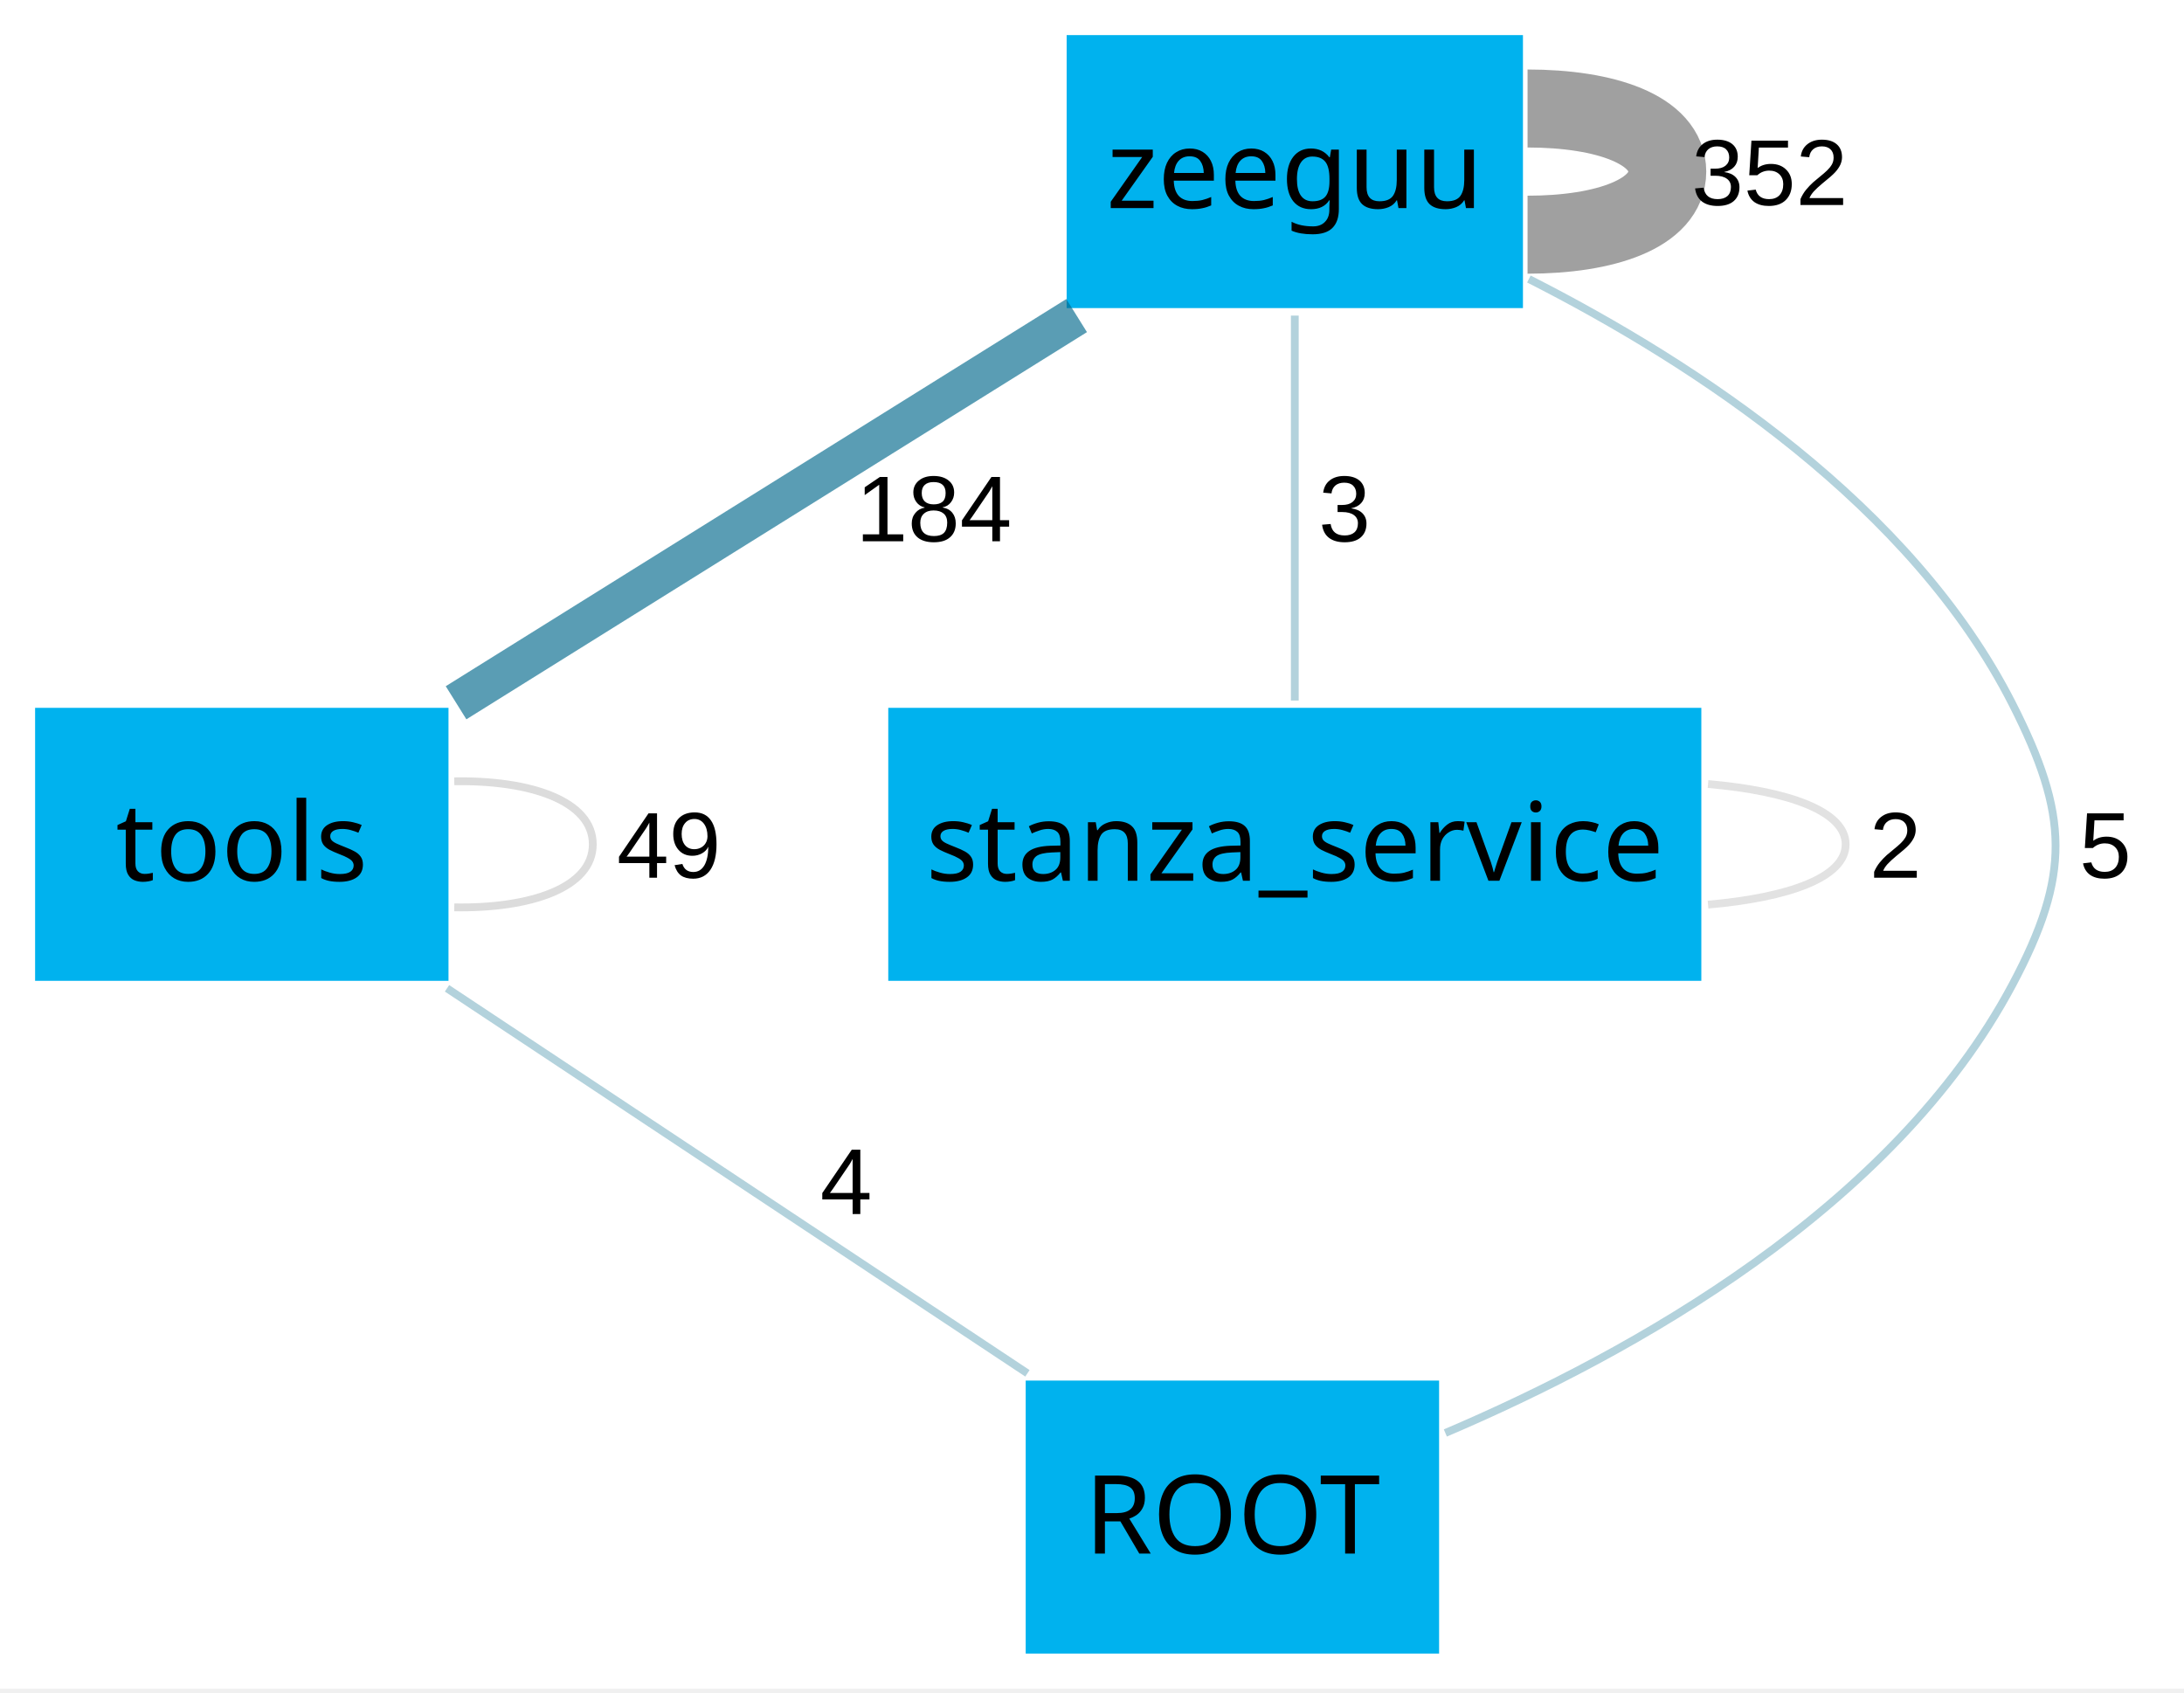
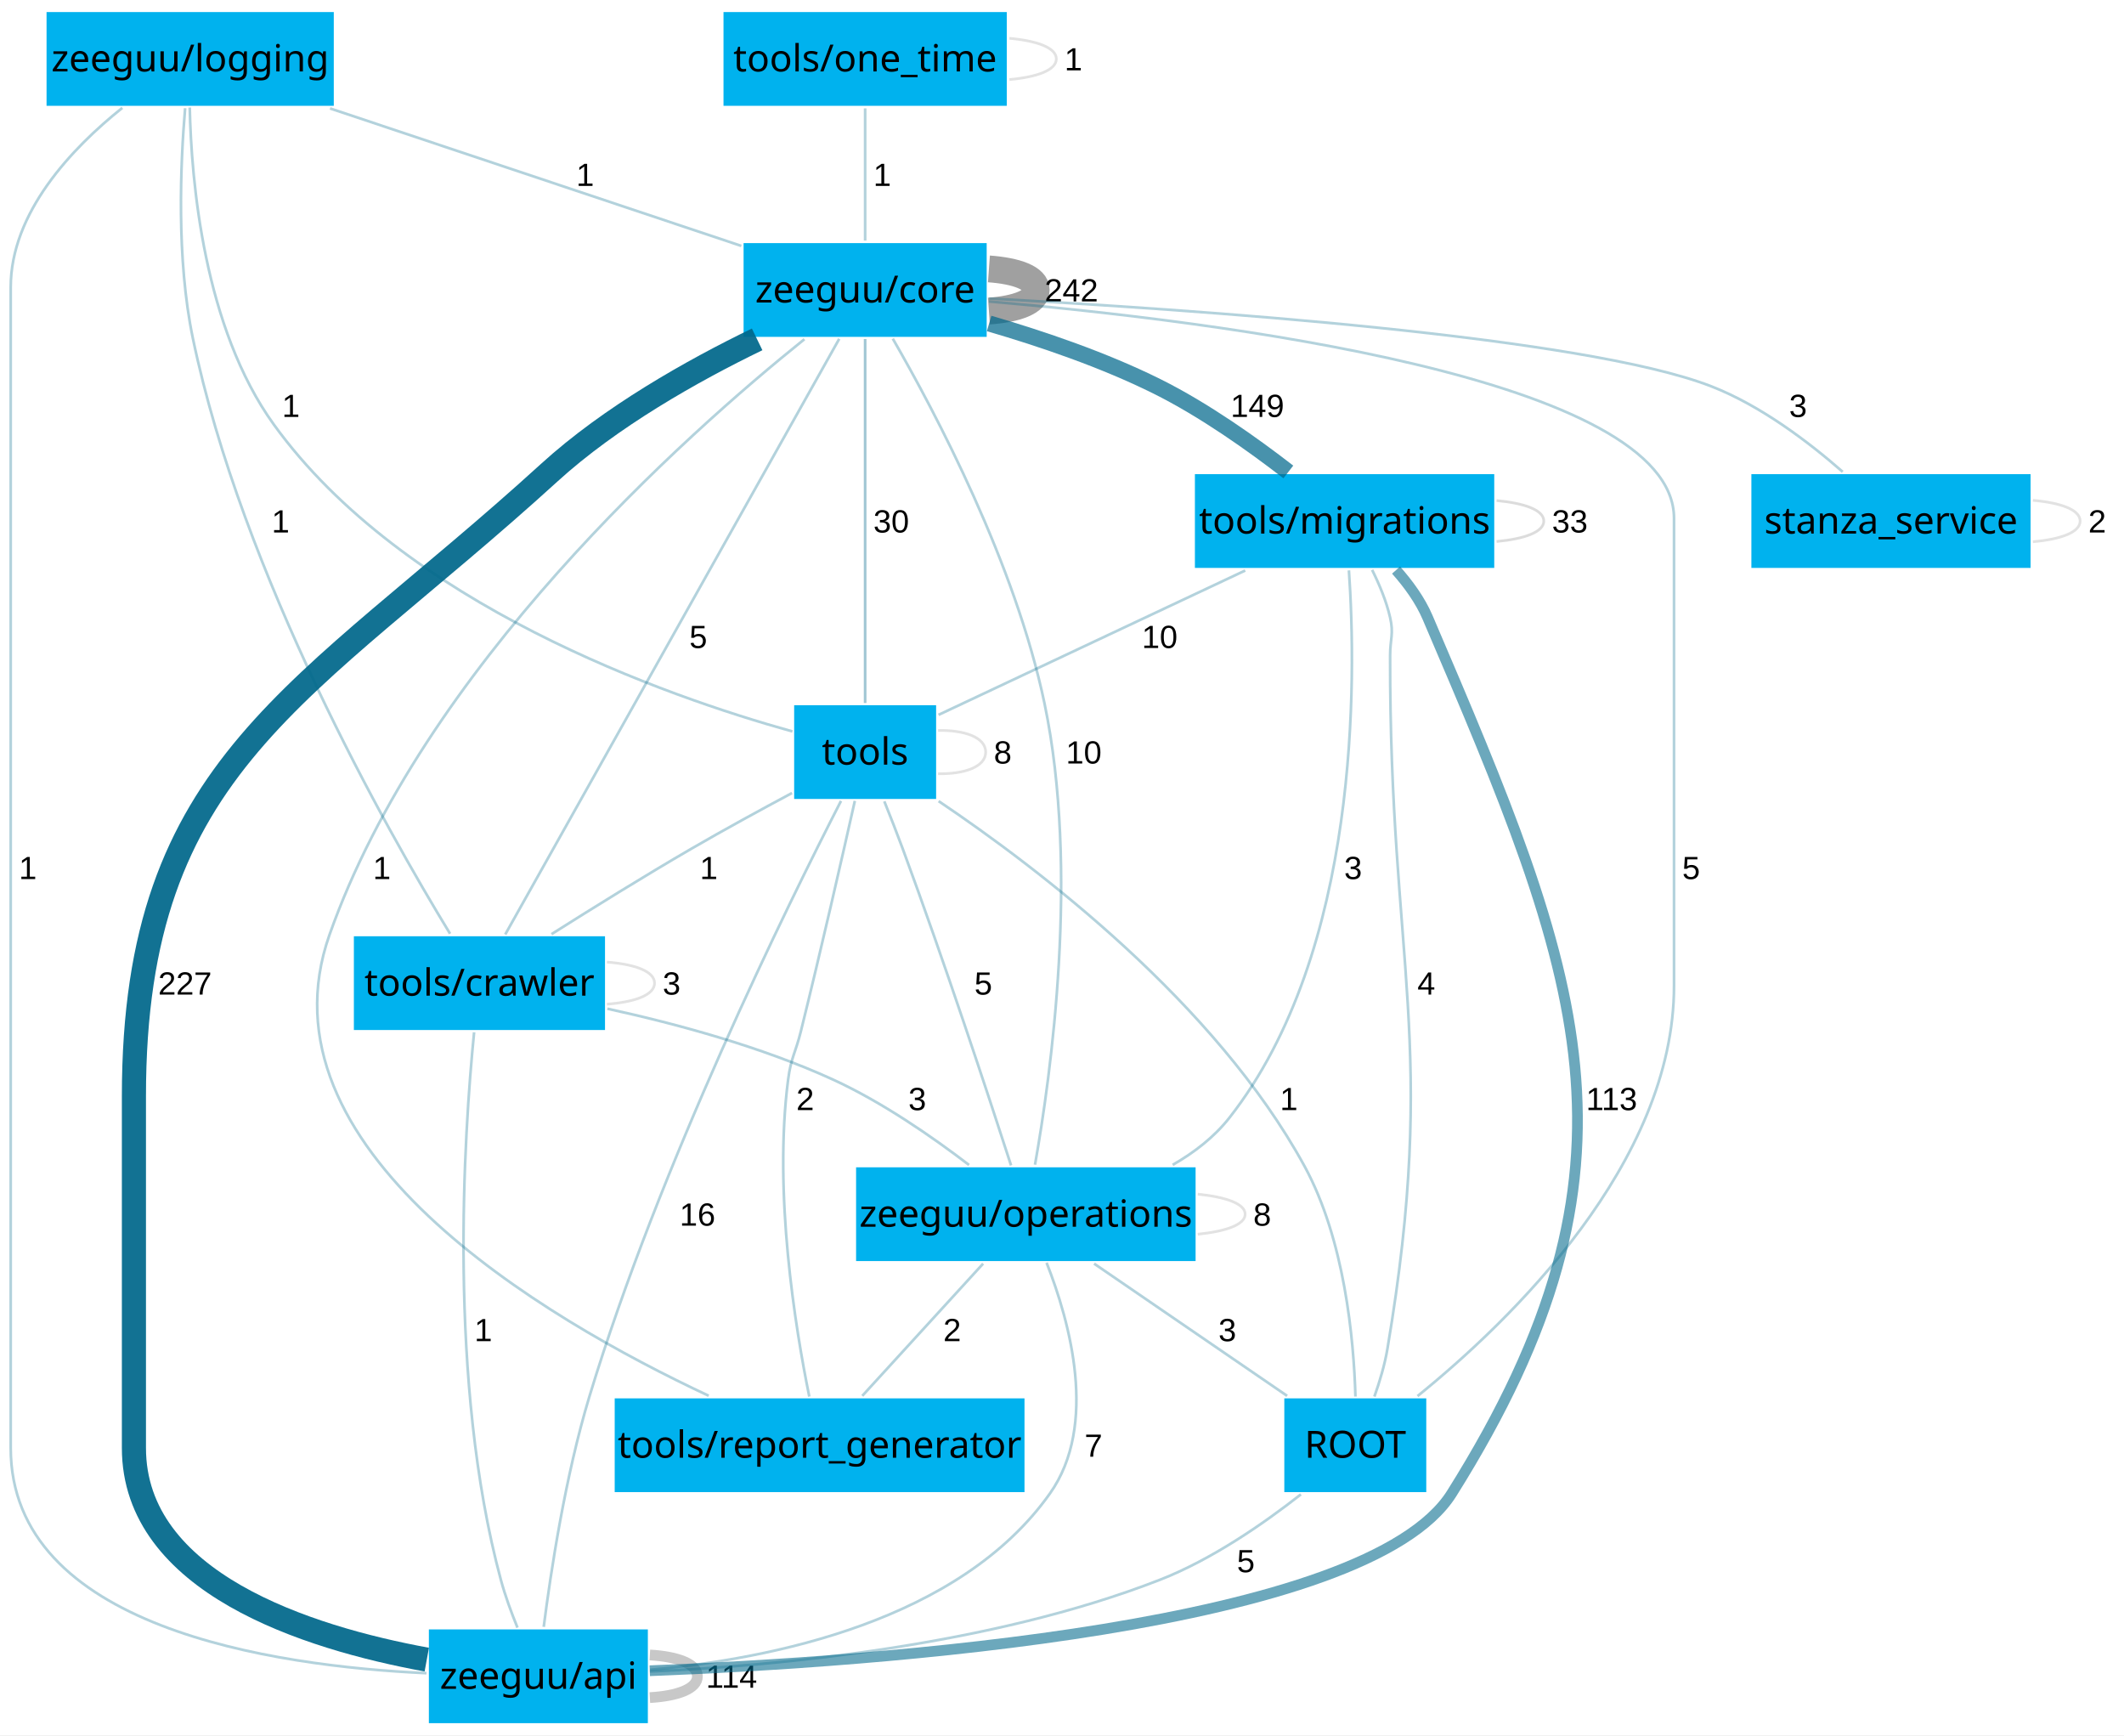
- <svg xmlns="http://www.w3.org/2000/svg" width="280pt" height="217pt" viewBox="0.00 0.00 280.00 217.00">
-   <g id="graph0" class="graph" transform="scale(1 1) rotate(0) translate(4 212.5)">
-     <polygon fill="white" stroke="none" points="-4,4 -4,-212.5 276.29,-212.5 276.29,4 -4,4" />
+ <svg xmlns="http://www.w3.org/2000/svg" width="793pt" height="648pt" viewBox="0.00 0.00 793.00 648.00">
+   <g id="graph0" class="graph" transform="scale(1 1) rotate(0) translate(4 643.75)">
+     <polygon fill="white" stroke="none" points="-4,4 -4,-643.75 789.38,-643.75 789.38,4 -4,4" />
    <g id="node1" class="node">
-       <polygon fill="#00b2ee" stroke="white" points="191.75,-208.5 132.25,-208.5 132.25,-172.5 191.75,-172.5 191.75,-208.5" />
-       <text xml:space="preserve" text-anchor="middle" x="162" y="-185.82" font-family="Tahoma" font-size="14.00">zeeguu</text>
+       <polygon fill="#00b2ee" stroke="white" points="364.88,-553.5 273.12,-553.5 273.12,-517.5 364.88,-517.5 364.88,-553.5" />
+       <text xml:space="preserve" text-anchor="middle" x="319" y="-530.83" font-family="Tahoma" font-size="14.00">zeeguu/core</text>
    </g>
    <g id="edge1" class="edge">
-       <path fill="none" stroke="#a0a0a0" stroke-width="10" d="M191.84,-198.59C201.79,-198.59 209.75,-195.89 209.75,-190.5 209.75,-185.11 201.79,-182.41 191.84,-182.41" />
-       <text xml:space="preserve" text-anchor="middle" x="222.88" y="-186.22" font-family="Arial" font-size="12.00"> 352 </text>
+       <path fill="none" stroke="#a0a0a0" stroke-width="10" d="M365.22,-543.37C375.44,-542.63 382.88,-540.01 382.88,-535.5 382.88,-530.99 375.44,-528.37 365.22,-527.63" />
+       <text xml:space="preserve" text-anchor="middle" x="396" y="-531.23" font-family="Arial" font-size="12.00"> 242 </text>
+     </g>
+     <g id="node3" class="node">
+       <polygon fill="#00b2ee" stroke="white" points="554.38,-467.25 441.62,-467.25 441.62,-431.25 554.38,-431.25 554.38,-467.25" />
+       <text xml:space="preserve" text-anchor="middle" x="498" y="-444.57" font-family="Tahoma" font-size="14.00">tools/migrations</text>
+     </g>
+     <g id="edge3" class="edge">
+       <path fill="none" stroke="#00688b" stroke-width="6" stroke-opacity="0.718" d="M365.29,-523C385.14,-517.22 408.25,-509.33 428,-499.5 445.56,-490.76 463.62,-477.94 477,-467.57" />
+       <text xml:space="preserve" text-anchor="middle" x="465.45" y="-488.1" font-family="Arial" font-size="12.00"> 149 </text>
+     </g>
+     <g id="node6" class="node">
+       <polygon fill="#00b2ee" stroke="white" points="529,-122.25 475,-122.25 475,-86.25 529,-86.25 529,-122.25" />
+       <text xml:space="preserve" text-anchor="middle" x="502" y="-99.58" font-family="Tahoma" font-size="14.00">ROOT</text>
+     </g>
+     <g id="edge15" class="edge">
+       <path fill="none" stroke="#00688b" stroke-opacity="0.298" d="M365.2,-531.22C449.8,-523.93 621,-502.71 621,-450.25 621,-450.25 621,-450.25 621,-275.75 621,-209.51 559.86,-150.63 525.23,-122.59" />
+       <text xml:space="preserve" text-anchor="middle" x="627.38" y="-315.6" font-family="Arial" font-size="12.00"> 5 </text>
+     </g>
+     <g id="node8" class="node">
+       <polygon fill="#00b2ee" stroke="white" points="754.62,-467.25 649.38,-467.25 649.38,-431.25 754.62,-431.25 754.62,-467.25" />
+       <text xml:space="preserve" text-anchor="middle" x="702" y="-444.57" font-family="Tahoma" font-size="14.00">stanza_service</text>
+     </g>
+     <g id="edge19" class="edge">
+       <path fill="none" stroke="#00688b" stroke-opacity="0.298" d="M365.32,-532.32C440.86,-528.26 586.99,-518.24 635,-499.5 653.42,-492.31 671.32,-478.71 683.97,-467.62" />
+       <text xml:space="preserve" text-anchor="middle" x="667.31" y="-488.1" font-family="Arial" font-size="12.00"> 3 </text>
    </g>
    <g id="node2" class="node">
-       <polygon fill="#00b2ee" stroke="white" points="54,-122.25 0,-122.25 0,-86.25 54,-86.25 54,-122.25" />
-       <text xml:space="preserve" text-anchor="middle" x="27" y="-99.58" font-family="Tahoma" font-size="14.00">tools</text>
+       <polygon fill="#00b2ee" stroke="white" points="238.38,-36 155.62,-36 155.62,0 238.38,0 238.38,-36" />
+       <text xml:space="preserve" text-anchor="middle" x="197" y="-13.32" font-family="Tahoma" font-size="14.00">zeeguu/api</text>
    </g>
    <g id="edge2" class="edge">
-       <path fill="none" stroke="#00688b" stroke-width="5" stroke-opacity="0.647" d="M134.03,-172.04C110.7,-157.49 77.66,-136.86 54.47,-122.4" />
-       <text xml:space="preserve" text-anchor="middle" x="115.71" y="-143.1" font-family="Arial" font-size="12.00"> 184 </text>
+       <path fill="none" stroke="#00688b" stroke-width="9" stroke-opacity="0.929" d="M155.34,-24.22C110.64,-32.42 46,-52.97 46,-103.25 46,-234.62 46,-234.62 46,-234.62 46,-358.86 109.17,-383.58 201,-467.25 223.92,-488.13 254.43,-505.31 278.68,-517.07" />
+       <text xml:space="preserve" text-anchor="middle" x="65.06" y="-272.48" font-family="Arial" font-size="12.00"> 227 </text>
+     </g>
+     <g id="edge4" class="edge">
+       <path fill="none" stroke="#a0a0a0" stroke-width="4" stroke-opacity="0.576" d="M238.62,-25.96C248.8,-25.37 256.38,-22.72 256.38,-18 256.38,-13.28 248.8,-10.63 238.62,-10.04" />
+       <text xml:space="preserve" text-anchor="middle" x="269.12" y="-13.72" font-family="Arial" font-size="12.00"> 114 </text>
+     </g>
+     <g id="edge5" class="edge">
+       <path fill="none" stroke="#00688b" stroke-width="4" stroke-opacity="0.576" d="M238.59,-20.07C322.43,-23.29 506.46,-36.05 538,-86.25 615.36,-209.35 586.22,-279.6 529,-413.25 526.25,-419.67 521.85,-425.72 517.22,-430.94" />
+       <text xml:space="preserve" text-anchor="middle" x="597.7" y="-229.35" font-family="Arial" font-size="12.00"> 113 </text>
+     </g>
+     <g id="edge6" class="edge">
+       <path fill="none" stroke="#a0a0a0" stroke-opacity="0.369" d="M554.75,-456.89C565.11,-455.92 572.38,-453.38 572.38,-449.25 572.38,-445.12 565.11,-442.58 554.75,-441.61" />
+       <text xml:space="preserve" text-anchor="middle" x="582.12" y="-444.98" font-family="Arial" font-size="12.00"> 33 </text>
    </g>
    <g id="node4" class="node">
-       <polygon fill="#00b2ee" stroke="white" points="214.62,-122.25 109.38,-122.25 109.38,-86.25 214.62,-86.25 214.62,-122.25" />
-       <text xml:space="preserve" text-anchor="middle" x="162" y="-99.58" font-family="Tahoma" font-size="14.00">stanza_service</text>
+       <polygon fill="#00b2ee" stroke="white" points="346,-381 292,-381 292,-345 346,-345 346,-381" />
+       <text xml:space="preserve" text-anchor="middle" x="319" y="-358.32" font-family="Tahoma" font-size="14.00">tools</text>
    </g>
-     <g id="edge6" class="edge">
-       <path fill="none" stroke="#00688b" stroke-opacity="0.298" d="M162,-172.04C162,-157.58 162,-137.14 162,-122.68" />
-       <text xml:space="preserve" text-anchor="middle" x="168.38" y="-143.1" font-family="Arial" font-size="12.00"> 3 </text>
+     <g id="edge10" class="edge">
+       <path fill="none" stroke="#00688b" stroke-opacity="0.298" d="M460.91,-430.79C426.81,-414.74 377.04,-391.32 346.4,-376.9" />
+       <text xml:space="preserve" text-anchor="middle" x="428.97" y="-401.85" font-family="Arial" font-size="12.00"> 10 </text>
    </g>
-     <g id="edge3" class="edge">
-       <path fill="none" stroke="#a0a0a0" stroke-opacity="0.369" d="M54.24,-112.33C64.02,-112.5 72,-109.81 72,-104.25 72,-98.69 64.02,-96 54.24,-96.17" />
-       <text xml:space="preserve" text-anchor="middle" x="81.75" y="-99.97" font-family="Arial" font-size="12.00"> 49 </text>
-     </g>
-     <g id="node3" class="node">
-       <polygon fill="#00b2ee" stroke="white" points="181,-36 127,-36 127,0 181,0 181,-36" />
-       <text xml:space="preserve" text-anchor="middle" x="154" y="-13.32" font-family="Tahoma" font-size="14.00">ROOT</text>
-     </g>
-     <g id="edge5" class="edge">
-       <path fill="none" stroke="#00688b" stroke-opacity="0.298" d="M53.31,-85.79C75.11,-71.33 105.93,-50.89 127.72,-36.43" />
-       <text xml:space="preserve" text-anchor="middle" x="104.48" y="-56.85" font-family="Arial" font-size="12.00"> 4 </text>
-     </g>
-     <g id="edge4" class="edge">
-       <path fill="none" stroke="#00688b" stroke-opacity="0.298" d="M181.3,-28.78C205.31,-39.01 238.76,-57.63 254,-86.25 261.52,-100.37 261.24,-107.98 254,-122.25 241.1,-147.65 213.61,-165.76 192.01,-176.73" />
-       <text xml:space="preserve" text-anchor="middle" x="265.91" y="-99.97" font-family="Arial" font-size="12.00"> 5 </text>
+     <g id="edge18" class="edge">
+       <path fill="none" stroke="#00688b" stroke-opacity="0.298" d="M508.28,-431.02C511.02,-425.53 513.61,-419.31 515,-413.25 516.42,-407.08 515.01,-405.33 515,-399 514.78,-284 533.13,-253.65 514,-140.25 513,-134.3 511.11,-128 509.13,-122.41" />
+       <text xml:space="preserve" text-anchor="middle" x="528.51" y="-272.48" font-family="Arial" font-size="12.00"> 4 </text>
    </g>
    <g id="edge7" class="edge">
-       <path fill="none" stroke="#a0a0a0" stroke-opacity="0.298" d="M214.98,-111.98C225.3,-111.08 232.62,-108.5 232.62,-104.25 232.62,-100 225.3,-97.42 214.98,-96.52" />
-       <text xml:space="preserve" text-anchor="middle" x="239" y="-99.97" font-family="Arial" font-size="12.00"> 2 </text>
+       <path fill="none" stroke="#00688b" stroke-opacity="0.369" d="M319,-381.33C319,-414.05 319,-484.53 319,-517.21" />
+       <text xml:space="preserve" text-anchor="middle" x="328.75" y="-444.98" font-family="Arial" font-size="12.00"> 30 </text>
+     </g>
+     <g id="edge8" class="edge">
+       <path fill="none" stroke="#00688b" stroke-opacity="0.298" d="M309.99,-344.76C290.11,-306.03 242.18,-208.75 216,-122.25 207.08,-92.77 201.66,-57.21 199,-36.45" />
+       <text xml:space="preserve" text-anchor="middle" x="256.41" y="-186.22" font-family="Arial" font-size="12.00"> 16 </text>
+     </g>
+     <g id="edge12" class="edge">
+       <path fill="none" stroke="#a0a0a0" stroke-opacity="0.298" d="M346.24,-371.08C356.02,-371.25 364,-368.56 364,-363 364,-357.44 356.02,-354.75 346.24,-354.92" />
+       <text xml:space="preserve" text-anchor="middle" x="370.38" y="-358.73" font-family="Arial" font-size="12.00"> 8 </text>
+     </g>
+     <g id="edge29" class="edge">
+       <path fill="none" stroke="#00688b" stroke-opacity="0.298" d="M346.44,-344.69C383.8,-319.55 449.8,-269.24 483,-208.5 498.04,-180.99 501.44,-143.84 502.06,-122.42" />
+       <text xml:space="preserve" text-anchor="middle" x="477.2" y="-229.35" font-family="Arial" font-size="12.00"> 1 </text>
+     </g>
+     <g id="node7" class="node">
+       <polygon fill="#00b2ee" stroke="white" points="222.38,-294.75 127.62,-294.75 127.62,-258.75 222.38,-258.75 222.38,-294.75" />
+       <text xml:space="preserve" text-anchor="middle" x="175" y="-272.07" font-family="Tahoma" font-size="14.00">tools/crawler</text>
+     </g>
+     <g id="edge28" class="edge">
+       <path fill="none" stroke="#00688b" stroke-opacity="0.298" d="M291.7,-347.72C280.07,-341.51 266.41,-334.05 254.25,-327 236.6,-316.76 217.12,-304.66 201.9,-295.03" />
+       <text xml:space="preserve" text-anchor="middle" x="260.62" y="-315.6" font-family="Arial" font-size="12.00"> 1 </text>
+     </g>
+     <g id="node5" class="node">
+       <polygon fill="#00b2ee" stroke="white" points="442.88,-208.5 315.12,-208.5 315.12,-172.5 442.88,-172.5 442.88,-208.5" />
+       <text xml:space="preserve" text-anchor="middle" x="379" y="-185.82" font-family="Tahoma" font-size="14.00">zeeguu/operations</text>
+     </g>
+     <g id="edge9" class="edge">
+       <path fill="none" stroke="#00688b" stroke-opacity="0.298" d="M382.42,-208.98C388.41,-242.68 398.98,-318.8 386,-381 375.07,-433.37 345.24,-489.76 329.32,-517.33" />
+       <text xml:space="preserve" text-anchor="middle" x="400.63" y="-358.73" font-family="Arial" font-size="12.00"> 10 </text>
+     </g>
+     <g id="edge13" class="edge">
+       <path fill="none" stroke="#00688b" stroke-opacity="0.298" d="M386.75,-172.37C395.43,-150.32 406.09,-111.8 388,-86.25 354.28,-38.62 283.98,-24.49 238.72,-20.43" />
+       <text xml:space="preserve" text-anchor="middle" x="404.25" y="-99.97" font-family="Arial" font-size="12.00"> 7 </text>
+     </g>
+     <g id="edge21" class="edge">
+       <path fill="none" stroke="#00688b" stroke-opacity="0.298" d="M433.82,-208.91C441.88,-213.52 449.35,-219.3 455,-226.5 503.78,-288.66 502.41,-390.35 499.62,-430.83" />
+       <text xml:space="preserve" text-anchor="middle" x="501.19" y="-315.6" font-family="Arial" font-size="12.00"> 3 </text>
+     </g>
+     <g id="edge17" class="edge">
+       <path fill="none" stroke="#00688b" stroke-opacity="0.298" d="M373.48,-208.71C365.13,-234.55 348.58,-284.82 333,-327 330.87,-332.77 328.41,-339.02 326.16,-344.62" />
+       <text xml:space="preserve" text-anchor="middle" x="363.12" y="-272.48" font-family="Arial" font-size="12.00"> 5 </text>
+     </g>
+     <g id="edge11" class="edge">
+       <path fill="none" stroke="#a0a0a0" stroke-opacity="0.298" d="M443.19,-197.98C453.67,-196.91 460.88,-194.42 460.88,-190.5 460.88,-186.58 453.67,-184.09 443.19,-183.02" />
+       <text xml:space="preserve" text-anchor="middle" x="467.25" y="-186.22" font-family="Arial" font-size="12.00"> 8 </text>
+     </g>
+     <g id="edge20" class="edge">
+       <path fill="none" stroke="#00688b" stroke-opacity="0.298" d="M404.49,-172.04C425.6,-157.58 455.45,-137.14 476.55,-122.68" />
+       <text xml:space="preserve" text-anchor="middle" x="454.24" y="-143.1" font-family="Arial" font-size="12.00"> 3 </text>
+     </g>
+     <g id="node9" class="node">
+       <polygon fill="#00b2ee" stroke="white" points="379,-122.25 225,-122.25 225,-86.25 379,-86.25 379,-122.25" />
+       <text xml:space="preserve" text-anchor="middle" x="302" y="-99.58" font-family="Tahoma" font-size="14.00">tools/report_generator</text>
+     </g>
+     <g id="edge25" class="edge">
+       <path fill="none" stroke="#00688b" stroke-opacity="0.298" d="M363.05,-172.04C349.83,-157.58 331.14,-137.14 317.93,-122.68" />
+       <text xml:space="preserve" text-anchor="middle" x="351.49" y="-143.1" font-family="Arial" font-size="12.00"> 2 </text>
+     </g>
+     <g id="edge14" class="edge">
+       <path fill="none" stroke="#00688b" stroke-opacity="0.298" d="M481.69,-85.91C467.76,-74.98 448.37,-61.55 429,-54 365.62,-29.3 286.2,-21.93 238.64,-19.79" />
+       <text xml:space="preserve" text-anchor="middle" x="461.14" y="-56.85" font-family="Arial" font-size="12.00"> 5 </text>
+     </g>
+     <g id="edge16" class="edge">
+       <path fill="none" stroke="#00688b" stroke-opacity="0.298" d="M184.63,-294.92C210.81,-341.6 283.1,-470.48 309.33,-517.26" />
+       <text xml:space="preserve" text-anchor="middle" x="256.7" y="-401.85" font-family="Arial" font-size="12.00"> 5 </text>
+     </g>
+     <g id="edge32" class="edge">
+       <path fill="none" stroke="#00688b" stroke-opacity="0.298" d="M173.01,-258.39C169.24,-220.49 163.07,-127.83 183,-54 184.6,-48.06 186.92,-41.76 189.2,-36.17" />
+       <text xml:space="preserve" text-anchor="middle" x="176.44" y="-143.1" font-family="Arial" font-size="12.00"> 1 </text>
+     </g>
+     <g id="edge23" class="edge">
+       <path fill="none" stroke="#00688b" stroke-opacity="0.298" d="M222.77,-267.2C248.47,-261.59 280.27,-252.99 307,-240.75 325.31,-232.36 344.03,-219.4 357.79,-208.87" />
+       <text xml:space="preserve" text-anchor="middle" x="338.48" y="-229.35" font-family="Arial" font-size="12.00"> 3 </text>
+     </g>
+     <g id="edge22" class="edge">
+       <path fill="none" stroke="#a0a0a0" stroke-opacity="0.298" d="M222.6,-284.6C232.9,-283.83 240.38,-281.21 240.38,-276.75 240.38,-272.29 232.9,-269.67 222.6,-268.9" />
+       <text xml:space="preserve" text-anchor="middle" x="246.75" y="-272.48" font-family="Arial" font-size="12.00"> 3 </text>
+     </g>
+     <g id="edge24" class="edge">
+       <path fill="none" stroke="#a0a0a0" stroke-opacity="0.298" d="M754.98,-456.98C765.3,-456.08 772.62,-453.5 772.62,-449.25 772.62,-445 765.3,-442.42 754.98,-441.52" />
+       <text xml:space="preserve" text-anchor="middle" x="779" y="-444.98" font-family="Arial" font-size="12.00"> 2 </text>
+     </g>
+     <g id="edge30" class="edge">
+       <path fill="none" stroke="#00688b" stroke-opacity="0.298" d="M260.58,-122.72C198.37,-151.87 90.93,-215.17 119,-294.75 154.16,-394.43 251.8,-481.36 296.33,-517.13" />
+       <text xml:space="preserve" text-anchor="middle" x="138.56" y="-315.6" font-family="Arial" font-size="12.00"> 1 </text>
+     </g>
+     <g id="edge26" class="edge">
+       <path fill="none" stroke="#00688b" stroke-opacity="0.298" d="M298.15,-122.41C292.9,-148.18 284.75,-198.37 290.25,-240.75 291.31,-248.96 293.01,-250.72 295,-258.75 302.49,-288.94 310.55,-324.26 315.16,-344.79" />
+       <text xml:space="preserve" text-anchor="middle" x="296.62" y="-229.35" font-family="Arial" font-size="12.00"> 2 </text>
+     </g>
+     <g id="node10" class="node">
+       <polygon fill="#00b2ee" stroke="white" points="121.12,-639.75 12.88,-639.75 12.88,-603.75 121.12,-603.75 121.12,-639.75" />
+       <text xml:space="preserve" text-anchor="middle" x="67" y="-617.08" font-family="Tahoma" font-size="14.00">zeeguu/logging</text>
+     </g>
+     <g id="edge27" class="edge">
+       <path fill="none" stroke="#00688b" stroke-opacity="0.298" d="M119.21,-603.29C164.48,-588.16 229.37,-566.47 272.78,-551.95" />
+       <text xml:space="preserve" text-anchor="middle" x="214.46" y="-574.35" font-family="Arial" font-size="12.00"> 1 </text>
+     </g>
+     <g id="edge36" class="edge">
+       <path fill="none" stroke="#00688b" stroke-opacity="0.298" d="M41.67,-603.49C22.7,-588.32 0,-564.35 0,-536.5 0,-536.5 0,-536.5 0,-103.25 0,-36.29 97.39,-21.84 155.22,-19.16" />
+       <text xml:space="preserve" text-anchor="middle" x="6.38" y="-315.6" font-family="Arial" font-size="12.00"> 1 </text>
+     </g>
+     <g id="edge35" class="edge">
+       <path fill="none" stroke="#00688b" stroke-opacity="0.298" d="M66.84,-603.62C67.43,-576.1 72.1,-521.46 98.25,-485.25 146.76,-418.07 244.41,-383.91 291.87,-370.7" />
+       <text xml:space="preserve" text-anchor="middle" x="104.62" y="-488.1" font-family="Arial" font-size="12.00"> 1 </text>
+     </g>
+     <g id="edge31" class="edge">
+       <path fill="none" stroke="#00688b" stroke-opacity="0.298" d="M65.12,-603.36C63.36,-582.65 61.81,-547.16 68,-517.5 86.47,-428.93 140.63,-333.57 164.03,-295.2" />
+       <text xml:space="preserve" text-anchor="middle" x="100.75" y="-444.98" font-family="Arial" font-size="12.00"> 1 </text>
+     </g>
+     <g id="node11" class="node">
+       <polygon fill="#00b2ee" stroke="white" points="372.38,-639.75 265.62,-639.75 265.62,-603.75 372.38,-603.75 372.38,-639.75" />
+       <text xml:space="preserve" text-anchor="middle" x="319" y="-617.08" font-family="Tahoma" font-size="14.00">tools/one_time</text>
+     </g>
+     <g id="edge33" class="edge">
+       <path fill="none" stroke="#00688b" stroke-opacity="0.298" d="M319,-603.29C319,-588.83 319,-568.39 319,-553.93" />
+       <text xml:space="preserve" text-anchor="middle" x="325.38" y="-574.35" font-family="Arial" font-size="12.00"> 1 </text>
+     </g>
+     <g id="edge34" class="edge">
+       <path fill="none" stroke="#a0a0a0" stroke-opacity="0.298" d="M372.85,-629.45C383.11,-628.53 390.38,-625.96 390.38,-621.75 390.38,-617.54 383.11,-614.97 372.85,-614.05" />
+       <text xml:space="preserve" text-anchor="middle" x="396.75" y="-617.48" font-family="Arial" font-size="12.00"> 1 </text>
    </g>
  </g>
</svg>
